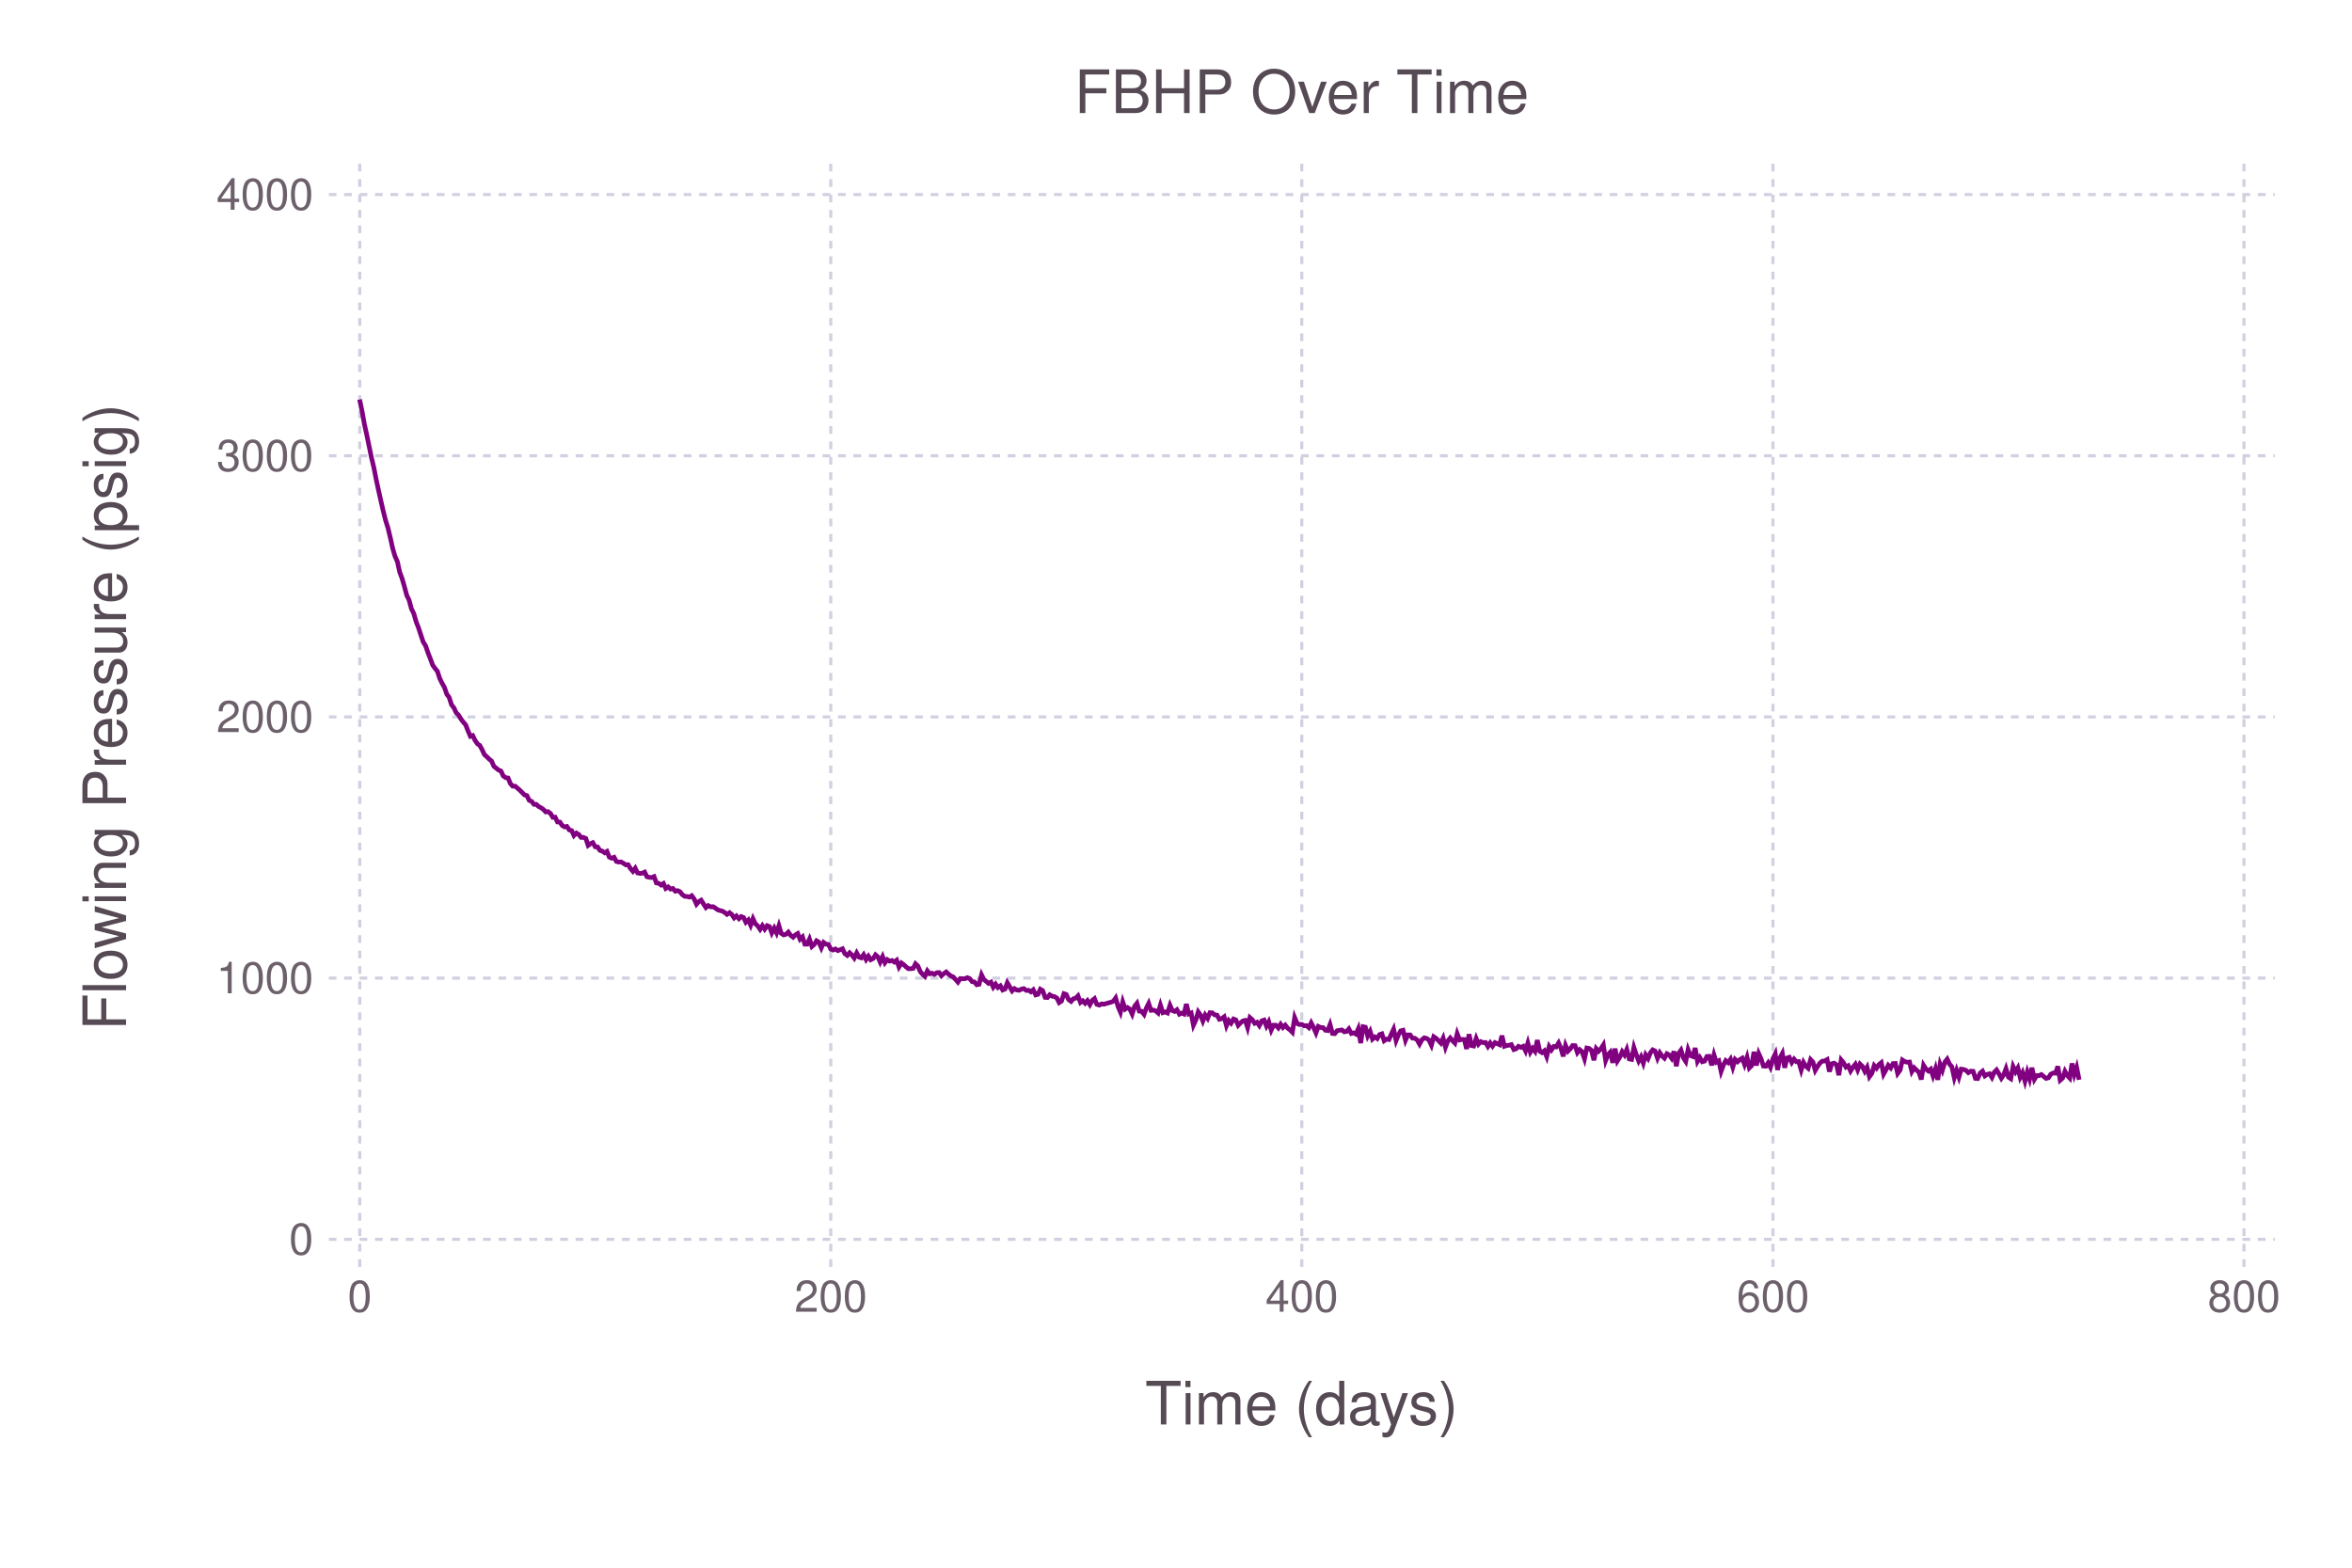
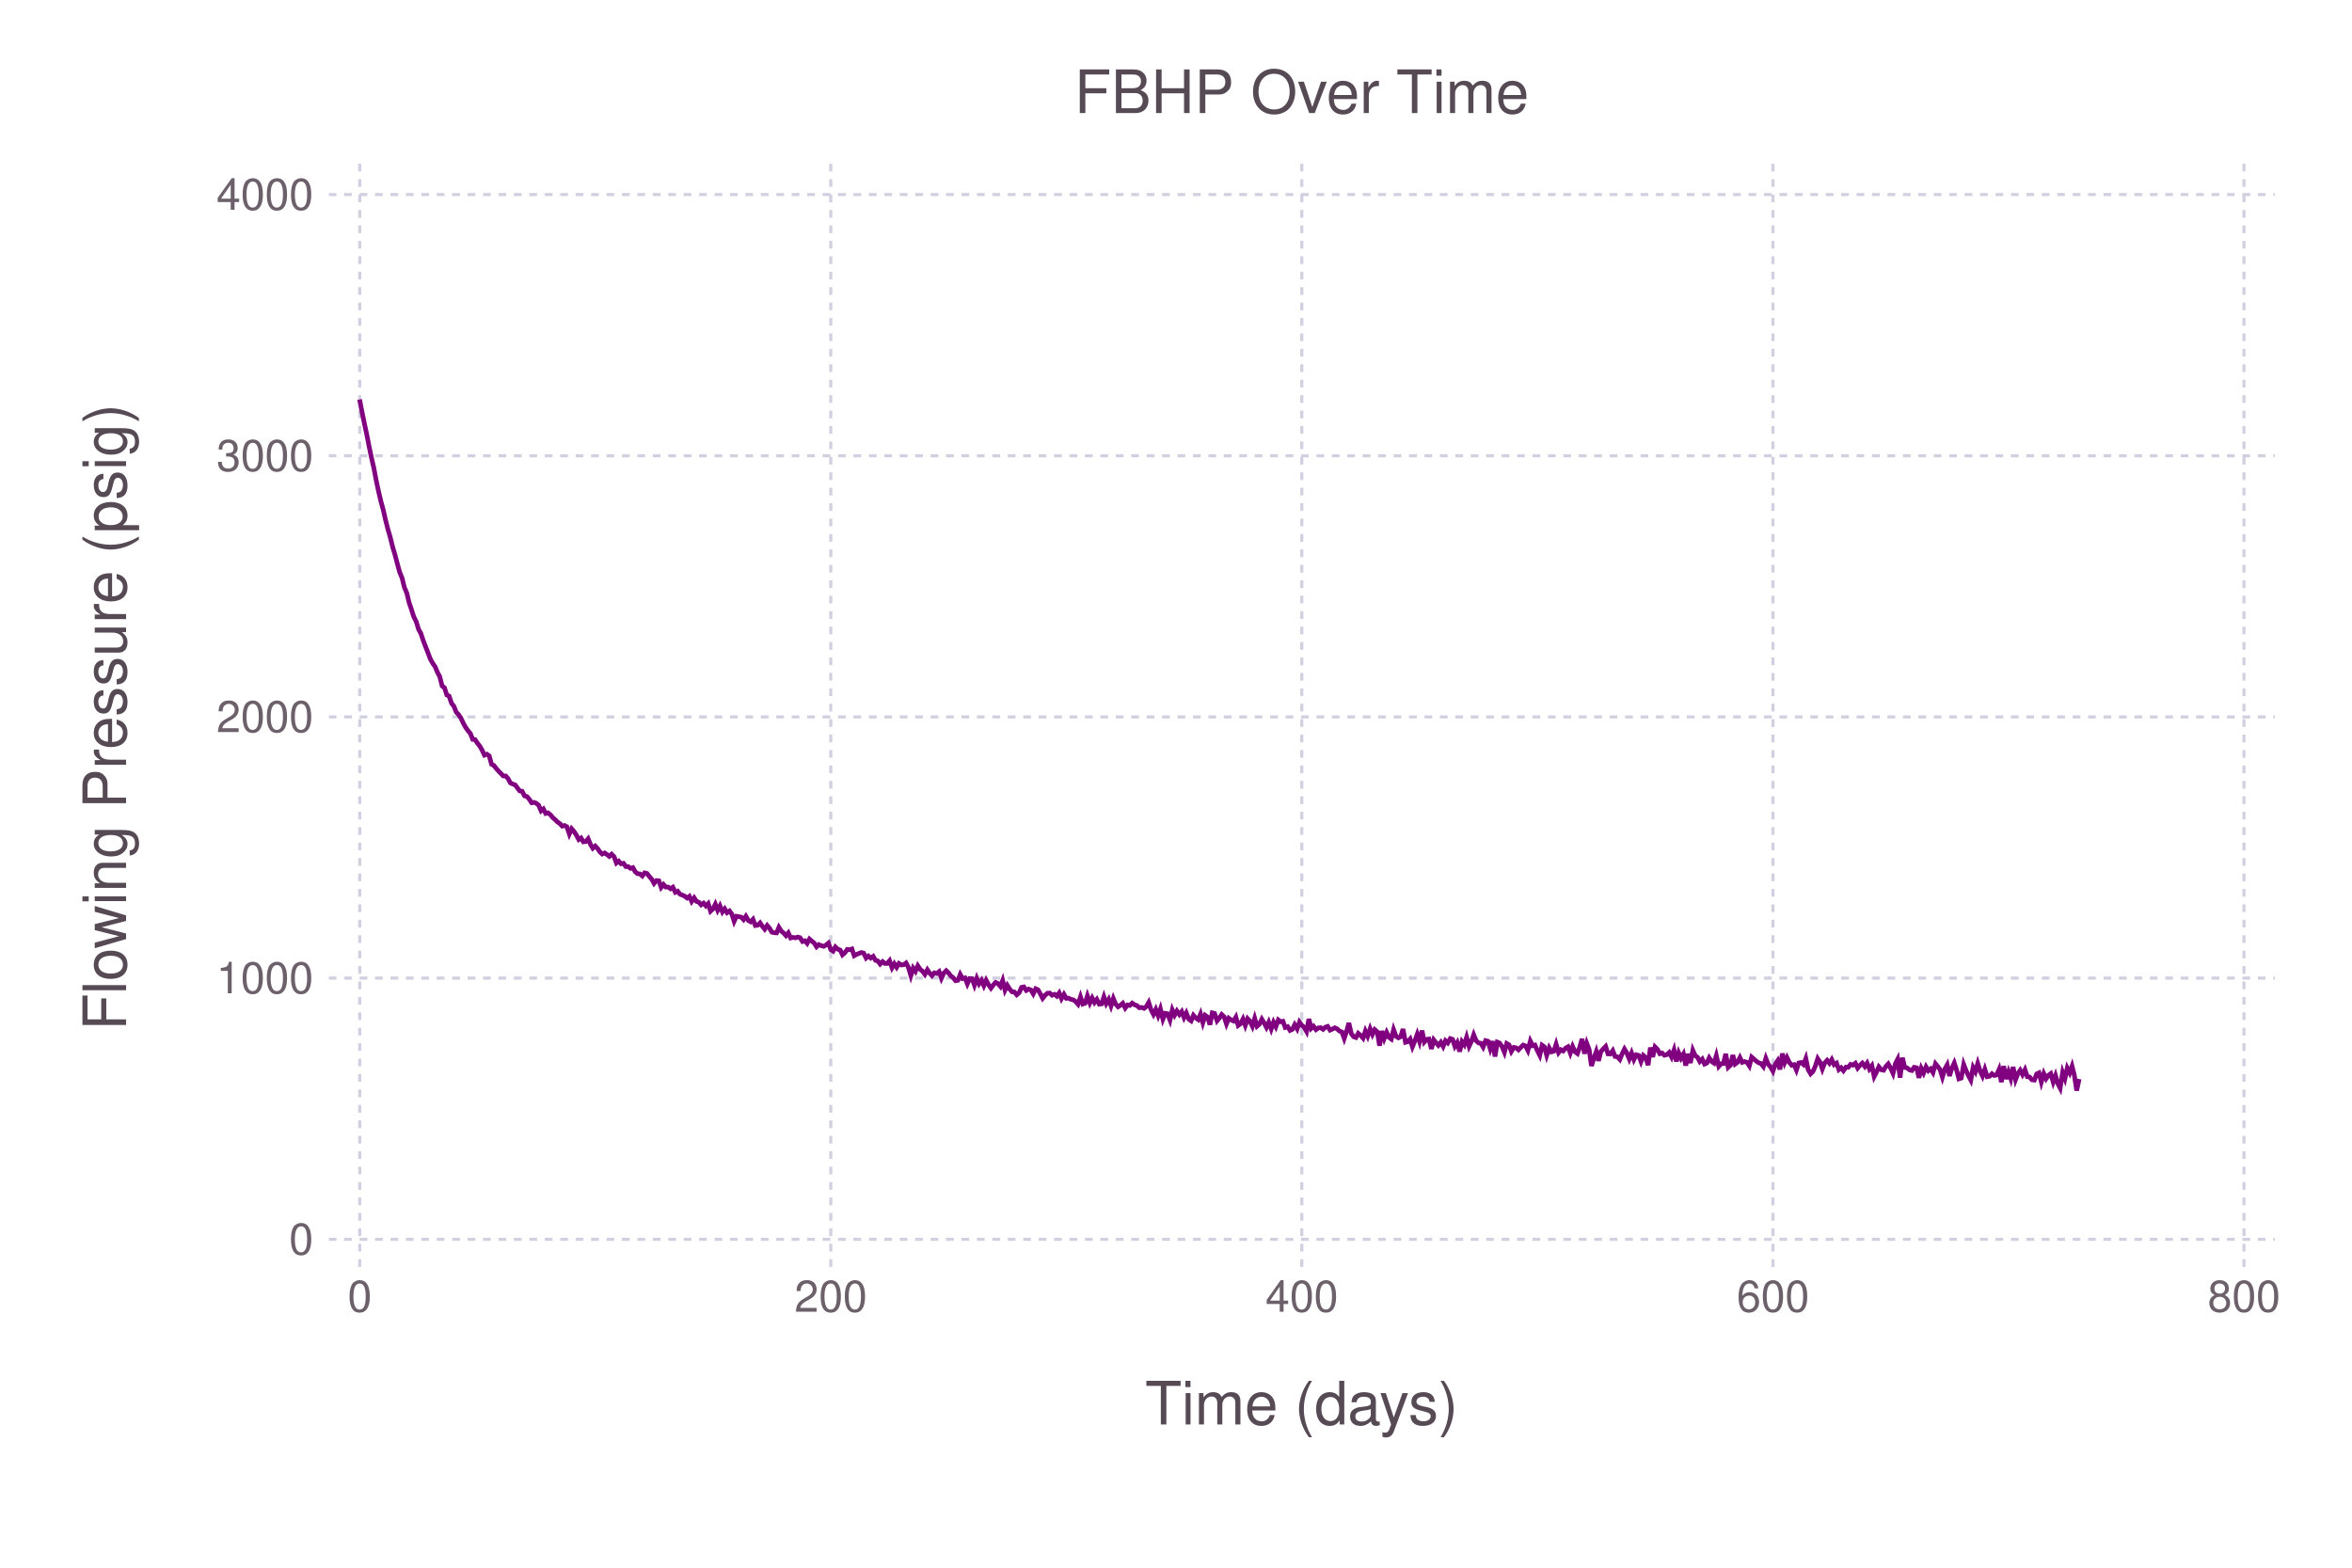
<svg xmlns="http://www.w3.org/2000/svg" version="1.2" width="152.4mm" height="101.6mm" viewBox="0 0 152.4 101.6" stroke="none" fill="#000000" stroke-width="0.3" font-size="3.88">
  <defs>
    <marker id="arrow" markerWidth="15" markerHeight="7" refX="5" refY="3.5" orient="auto" markerUnits="strokeWidth">
      <path d="M0,0 L15,3.5 L0,7 z" stroke="context-stroke" fill="context-stroke" />
    </marker>
  </defs>
-   <g class="plotroot xscalable yscalable" id="img-7dd51940-1">
-     <g font-size="3.88" font-family="'PT Sans','Helvetica Neue','Helvetica',sans-serif" fill="#564A55" stroke="#000000" stroke-opacity="0.000" id="img-7dd51940-2">
+   <g class="plotroot xscalable yscalable" id="img-c1b33ab3-1">
+     <g font-size="3.88" font-family="'PT Sans','Helvetica Neue','Helvetica',sans-serif" fill="#564A55" stroke="#000000" stroke-opacity="0.000" id="img-c1b33ab3-2">
      <g transform="translate(84.35,89.99)">
        <g class="primitive">
          <text text-anchor="middle" dy="0.6em">Time (days)</text>
        </g>
      </g>
    </g>
-     <g class="guide xlabels" font-size="2.82" font-family="'PT Sans Caption','Helvetica Neue','Helvetica',sans-serif" fill="#6C606B" id="img-7dd51940-3">
+     <g class="guide xlabels" font-size="2.82" font-family="'PT Sans Caption','Helvetica Neue','Helvetica',sans-serif" fill="#6C606B" id="img-c1b33ab3-3">
      <g transform="translate(23.31,83.32)">
        <g class="primitive">
          <text text-anchor="middle" dy="0.6em">0</text>
        </g>
      </g>
      <g transform="translate(53.83,83.32)">
        <g class="primitive">
          <text text-anchor="middle" dy="0.6em">200</text>
        </g>
      </g>
      <g transform="translate(84.35,83.32)">
        <g class="primitive">
          <text text-anchor="middle" dy="0.6em">400</text>
        </g>
      </g>
      <g transform="translate(114.88,83.32)">
        <g class="primitive">
          <text text-anchor="middle" dy="0.6em">600</text>
        </g>
      </g>
      <g transform="translate(145.4,83.32)">
        <g class="primitive">
          <text text-anchor="middle" dy="0.6em">800</text>
        </g>
      </g>
    </g>
-     <g clip-path="url(#img-7dd51940-4)">
-       <g id="img-7dd51940-5">
-         <g pointer-events="visible" fill="#000000" fill-opacity="0.000" stroke="#000000" stroke-opacity="0.000" class="guide background" id="img-7dd51940-6">
-           <g transform="translate(84.35,46.46)" id="img-7dd51940-7">
+     <g clip-path="url(#img-c1b33ab3-4)">
+       <g id="img-c1b33ab3-5">
+         <g pointer-events="visible" fill="#000000" fill-opacity="0.000" stroke="#000000" stroke-opacity="0.000" class="guide background" id="img-c1b33ab3-6">
+           <g transform="translate(84.35,46.46)" id="img-c1b33ab3-7">
            <path d="M-63.05,-35.85 L 63.05 -35.85 63.05 35.85 -63.05 35.85 z" class="primitive" />
          </g>
        </g>
-         <g class="guide ygridlines xfixed" stroke-dasharray="0.5,0.5" stroke-width="0.2" stroke="#D0D0E0" id="img-7dd51940-8">
-           <g transform="translate(84.35,80.32)" id="img-7dd51940-9">
+         <g class="guide ygridlines xfixed" stroke-dasharray="0.5,0.5" stroke-width="0.2" stroke="#D0D0E0" id="img-c1b33ab3-8">
+           <g transform="translate(84.35,80.32)" id="img-c1b33ab3-9">
            <path fill="none" d="M-63.05,0 L 63.05 0" class="primitive" />
          </g>
-           <g transform="translate(84.35,63.39)" id="img-7dd51940-10">
+           <g transform="translate(84.35,63.39)" id="img-c1b33ab3-10">
            <path fill="none" d="M-63.05,0 L 63.05 0" class="primitive" />
          </g>
-           <g transform="translate(84.35,46.46)" id="img-7dd51940-11">
+           <g transform="translate(84.35,46.46)" id="img-c1b33ab3-11">
            <path fill="none" d="M-63.05,0 L 63.05 0" class="primitive" />
          </g>
-           <g transform="translate(84.35,29.54)" id="img-7dd51940-12">
+           <g transform="translate(84.35,29.54)" id="img-c1b33ab3-12">
            <path fill="none" d="M-63.05,0 L 63.05 0" class="primitive" />
          </g>
-           <g transform="translate(84.35,12.61)" id="img-7dd51940-13">
+           <g transform="translate(84.35,12.61)" id="img-c1b33ab3-13">
            <path fill="none" d="M-63.05,0 L 63.05 0" class="primitive" />
          </g>
        </g>
-         <g class="guide xgridlines yfixed" stroke-dasharray="0.5,0.5" stroke-width="0.2" stroke="#D0D0E0" id="img-7dd51940-14">
-           <g transform="translate(23.31,46.46)" id="img-7dd51940-15">
+         <g class="guide xgridlines yfixed" stroke-dasharray="0.5,0.5" stroke-width="0.2" stroke="#D0D0E0" id="img-c1b33ab3-14">
+           <g transform="translate(23.31,46.46)" id="img-c1b33ab3-15">
            <path fill="none" d="M0,-35.85 L 0 35.85" class="primitive" />
          </g>
-           <g transform="translate(53.83,46.46)" id="img-7dd51940-16">
+           <g transform="translate(53.83,46.46)" id="img-c1b33ab3-16">
            <path fill="none" d="M0,-35.85 L 0 35.85" class="primitive" />
          </g>
-           <g transform="translate(84.35,46.46)" id="img-7dd51940-17">
+           <g transform="translate(84.35,46.46)" id="img-c1b33ab3-17">
            <path fill="none" d="M0,-35.85 L 0 35.85" class="primitive" />
          </g>
-           <g transform="translate(114.88,46.46)" id="img-7dd51940-18">
+           <g transform="translate(114.88,46.46)" id="img-c1b33ab3-18">
            <path fill="none" d="M0,-35.85 L 0 35.85" class="primitive" />
          </g>
-           <g transform="translate(145.4,46.46)" id="img-7dd51940-19">
+           <g transform="translate(145.4,46.46)" id="img-c1b33ab3-19">
            <path fill="none" d="M0,-35.85 L 0 35.85" class="primitive" />
          </g>
        </g>
-         <g class="plotpanel" id="img-7dd51940-20">
-           <g stroke-width="0.3" fill="#000000" fill-opacity="0.000" class="geometry" id="img-7dd51940-21">
-             <g class="color_RGB{N0f8}(0.502,0.0,0.502)" stroke-dasharray="none" stroke="#800080" id="img-7dd51940-22">
-               <g transform="translate(79.01,62.85)" id="img-7dd51940-23">
-                 <path fill="none" d="M-55.71,-36.96 L -55.55 -36.2 -55.4 -35.36 -55.25 -34.69 -55.1 -33.96 -54.94 -33.19 -54.79 -32.57 -54.64 -31.8 -54.48 -31.06 -54.33 -30.39 -54.18 -29.74 -54.03 -29.14 -53.87 -28.63 -53.72 -28.01 -53.57 -27.33 -53.42 -26.81 -53.26 -26.45 -53.11 -25.77 -52.96 -25.37 -52.81 -24.85 -52.65 -24.26 -52.5 -23.95 -52.35 -23.39 -52.2 -23.09 -52.04 -22.54 -51.89 -22.16 -51.74 -21.7 -51.59 -21.25 -51.43 -20.99 -51.28 -20.55 -51.13 -20.17 -50.97 -19.74 -50.82 -19.53 -50.67 -19.35 -50.52 -18.89 -50.36 -18.56 -50.21 -18.3 -50.06 -17.86 -49.91 -17.66 -49.75 -17.17 -49.6 -16.98 -49.45 -16.66 -49.3 -16.51 -49.14 -16.25 -48.99 -16.05 -48.84 -15.88 -48.69 -15.5 -48.53 -15.13 -48.38 -15.18 -48.23 -14.87 -48.07 -14.64 -47.92 -14.54 -47.77 -14.26 -47.62 -13.94 -47.46 -13.8 -47.31 -13.65 -47.16 -13.53 -47.01 -13.19 -46.85 -13.06 -46.7 -12.94 -46.55 -12.88 -46.4 -12.56 -46.24 -12.45 -46.09 -12.43 -45.94 -12.07 -45.79 -11.9 -45.63 -11.9 -45.48 -11.77 -45.33 -11.64 -45.18 -11.49 -45.02 -11.33 -44.87 -11.29 -44.72 -10.98 -44.56 -10.91 -44.41 -10.72 -44.26 -10.72 -44.11 -10.58 -43.95 -10.5 -43.8 -10.39 -43.65 -10.23 -43.5 -10.25 -43.34 -10.13 -43.19 -9.88 -43.04 -9.89 -42.89 -9.58 -42.73 -9.57 -42.58 -9.35 -42.43 -9.26 -42.28 -9.29 -42.12 -9.06 -41.97 -9.02 -41.82 -8.7 -41.66 -8.86 -41.51 -8.77 -41.36 -8.58 -41.21 -8.58 -41.05 -8.51 -40.9 -8.06 -40.75 -8.17 -40.6 -8.24 -40.44 -7.97 -40.29 -7.96 -40.14 -7.74 -39.99 -7.69 -39.83 -7.58 -39.68 -7.67 -39.53 -7.3 -39.38 -7.23 -39.22 -7.29 -39.07 -7.02 -38.92 -6.98 -38.77 -6.99 -38.61 -6.9 -38.46 -6.8 -38.31 -6.81 -38.15 -6.55 -38 -6.38 -37.85 -6.58 -37.7 -6.28 -37.54 -6.24 -37.39 -6.26 -37.24 -6.33 -37.09 -6.03 -36.93 -5.99 -36.78 -5.98 -36.63 -6.04 -36.48 -5.63 -36.32 -5.6 -36.17 -5.49 -36.02 -5.59 -35.87 -5.27 -35.71 -5.37 -35.56 -5.23 -35.41 -5.27 -35.25 -5.09 -35.1 -5.13 -34.95 -5.06 -34.8 -4.87 -34.64 -4.76 -34.49 -4.75 -34.34 -4.71 -34.19 -4.8 -34.03 -4.59 -33.88 -4.25 -33.73 -4.42 -33.58 -4.51 -33.42 -4.26 -33.27 -4.03 -33.12 -4.16 -32.97 -4.08 -32.81 -4.09 -32.66 -4 -32.51 -3.89 -32.36 -3.84 -32.2 -3.8 -32.05 -3.71 -31.9 -3.59 -31.74 -3.7 -31.59 -3.58 -31.44 -3.36 -31.29 -3.49 -31.13 -3.31 -30.98 -3.45 -30.83 -3.39 -30.68 -3.08 -30.52 -3.23 -30.37 -2.89 -30.22 -3.31 -30.07 -2.99 -29.91 -2.84 -29.76 -2.62 -29.61 -2.86 -29.46 -2.63 -29.3 -2.86 -29.15 -2.8 -29 -2.39 -28.84 -2.7 -28.69 -2.39 -28.54 -2.85 -28.39 -2.36 -28.23 -2.26 -28.08 -2.3 -27.93 -2.44 -27.78 -2.23 -27.62 -2.11 -27.47 -2.26 -27.32 -2.35 -27.17 -1.98 -27.01 -2.13 -26.86 -1.66 -26.71 -1.66 -26.56 -1.99 -26.4 -1.51 -26.25 -1.64 -26.1 -1.88 -25.95 -1.79 -25.79 -1.42 -25.64 -1.77 -25.49 -1.66 -25.33 -1.64 -25.18 -1.34 -25.03 -1.28 -24.88 -1.35 -24.72 -1.24 -24.57 -1.3 -24.42 -1.36 -24.27 -1.05 -24.11 -0.93 -23.96 -1.1 -23.81 -0.96 -23.66 -0.76 -23.5 -1.09 -23.35 -0.82 -23.2 -0.77 -23.05 -0.98 -22.89 -0.66 -22.74 -0.88 -22.59 -0.65 -22.43 -0.73 -22.28 -0.97 -22.13 -0.84 -21.98 -0.5 -21.82 -0.85 -21.67 -0.46 -21.52 -0.66 -21.37 -0.56 -21.21 -0.6 -21.06 -0.5 -20.91 -0.62 -20.76 -0.18 -20.6 -0.44 -20.45 -0.33 -20.3 -0.19 -20.15 -0.07 -19.99 -0.07 -19.84 -0.09 -19.69 -0.39 -19.54 -0.25 -19.38 0.12 -19.23 0.29 -19.08 0.43 -18.92 0.07 -18.77 0.26 -18.62 0.22 -18.47 0.3 -18.31 0.19 -18.16 0.18 -18.01 0.39 -17.86 0.25 -17.7 0.14 -17.55 0.28 -17.4 0.4 -17.25 0.46 -17.09 0.63 -16.94 0.8 -16.79 0.57 -16.64 0.58 -16.48 0.58 -16.33 0.51 -16.18 0.57 -16.02 0.77 -15.87 0.79 -15.72 0.97 -15.57 0.94 -15.41 0.33 -15.26 0.63 -15.11 0.75 -14.96 0.88 -14.8 0.8 -14.65 1.13 -14.5 0.93 -14.35 1.15 -14.19 1.04 -14.04 1.31 -13.89 1.25 -13.74 0.84 -13.58 1.11 -13.43 1.37 -13.28 1.22 -13.13 1.31 -12.97 1.33 -12.82 1.25 -12.67 1.22 -12.51 1.34 -12.36 1.33 -12.21 1.43 -12.06 1.3 -11.9 1.63 -11.75 1.59 -11.6 1.26 -11.45 1.35 -11.29 1.79 -11.14 1.8 -10.99 1.62 -10.84 1.71 -10.68 1.74 -10.53 1.83 -10.38 2.13 -10.23 2.03 -10.07 1.55 -9.92 1.6 -9.77 1.93 -9.61 2.05 -9.46 1.88 -9.31 1.84 -9.16 1.69 -9 2.12 -8.85 2.01 -8.7 2.17 -8.55 2 -8.39 2.26 -8.24 1.99 -8.09 1.87 -7.94 2.24 -7.78 2.29 -7.63 2.21 -7.48 2.23 -7.33 2.19 -7.17 2.14 -7.02 2.1 -6.87 2.04 -6.72 1.83 -6.56 2.4 -6.41 2.75 -6.26 2.08 -6.1 2.55 -5.95 2.45 -5.8 2.55 -5.65 2.87 -5.49 2.36 -5.34 2.17 -5.19 2.68 -5.04 2.69 -4.88 2.89 -4.73 2.48 -4.58 2.18 -4.43 2.63 -4.27 2.61 -4.12 2.67 -3.97 2.8 -3.82 2.29 -3.66 2.78 -3.51 2.73 -3.36 2.8 -3.2 2.3 -3.05 2.64 -2.9 2.7 -2.75 2.59 -2.59 2.88 -2.44 2.81 -2.29 2.87 -2.14 2.22 -1.98 2.86 -1.83 2.8 -1.68 3.59 -1.53 3.27 -1.37 2.73 -1.22 2.94 -1.07 3.32 -0.92 2.93 -0.76 3.15 -0.61 2.78 -0.46 2.79 -0.31 2.92 -0.15 2.94 0 3.21 0.15 3.17 0.31 3.05 0.46 3.63 0.61 3.29 0.76 3.46 0.92 3.19 1.07 3.25 1.22 3.6 1.37 3.44 1.53 3.31 1.68 3.28 1.83 3.75 1.98 3.1 2.14 3.24 2.29 3.47 2.44 3.4 2.59 3.62 2.75 3.31 2.9 3.26 3.05 3.65 3.2 3.37 3.36 3.91 3.51 3.59 3.66 3.59 3.82 3.77 3.97 3.53 4.12 3.74 4.27 3.59 4.43 3.79 4.58 3.9 4.73 4.05 4.88 3.1 5.04 3.48 5.19 3.55 5.34 3.54 5.49 3.63 5.65 3.62 5.8 3.75 5.95 3.44 6.1 3.73 6.26 4.09 6.41 3.67 6.56 3.74 6.72 3.75 6.87 3.92 7.02 3.94 7.17 3.55 7.33 4.13 7.48 4.14 7.63 3.95 7.78 3.92 7.94 3.9 8.09 4.02 8.24 4 8.39 3.83 8.55 4.13 8.7 4.09 8.85 4.17 9 3.83 9.16 4.75 9.31 3.69 9.46 3.72 9.61 4.29 9.77 3.99 9.92 4.49 10.07 4.35 10.23 4.46 10.38 4.2 10.53 4.15 10.68 4.6 10.84 4.49 10.99 4.52 11.14 4.17 11.29 3.85 11.45 4.59 11.6 4.22 11.75 3.96 11.9 3.92 12.06 4.57 12.21 4.22 12.36 4.22 12.51 4.43 12.67 4.44 12.82 4.55 12.97 4.82 13.13 4.53 13.28 4.41 13.43 4.45 13.58 4.55 13.74 4.89 13.89 4.34 14.04 4.44 14.19 4.58 14.35 4.75 14.5 4.43 14.65 5.02 14.8 4.62 14.96 4.42 15.11 4.6 15.26 4.75 15.41 4.14 15.57 4.55 15.72 4.51 15.87 4.52 16.02 5.13 16.18 4.18 16.33 4.91 16.48 4.94 16.64 4.45 16.79 4.82 16.94 4.66 17.09 4.72 17.25 4.71 17.4 4.97 17.55 4.74 17.7 4.95 17.86 4.72 18.01 4.79 18.16 4.86 18.31 4.27 18.47 4.96 18.62 4.91 18.77 4.89 18.92 4.85 19.08 5.17 19.23 5.12 19.38 4.96 19.54 5.03 19.69 4.96 19.84 5.26 19.99 4.75 20.15 5.34 20.3 5.09 20.45 5.28 20.6 4.56 20.76 5.28 20.91 5.37 21.06 5.25 21.21 5.63 21.37 4.97 21.52 5.19 21.67 4.97 21.82 5 21.98 4.74 22.13 5.08 22.28 5.61 22.43 4.9 22.59 5.27 22.74 5.12 22.89 4.91 23.05 4.92 23.2 5.37 23.35 5.18 23.5 5.31 23.66 5.77 23.81 5.07 23.96 5.1 24.11 5.22 24.27 5.86 24.42 5.11 24.57 5.28 24.72 5.12 24.88 4.87 25.03 5.88 25.18 5.5 25.33 5.34 25.49 6.03 25.64 5.11 25.79 5.91 25.95 5.66 26.1 5.31 26.25 5.52 26.4 5.16 26.56 5.78 26.71 5.81 26.86 5.04 27.01 5.49 27.17 5.91 27.32 5.64 27.47 6.05 27.62 5.51 27.78 5.75 27.93 5.38 28.08 5.19 28.23 5.26 28.39 5.73 28.54 5.38 28.69 5.59 28.84 5.73 29 5.44 29.15 5.52 29.3 5.73 29.46 5.29 29.61 6.25 29.76 5.42 29.91 5.21 30.07 5.71 30.22 5.94 30.37 5.18 30.52 5.56 30.68 5.62 30.83 5.07 30.98 5.94 31.13 5.69 31.29 5.96 31.44 5.92 31.59 5.62 31.74 5.61 31.9 6.19 32.05 5.52 32.2 5.99 32.36 5.9 32.51 6.59 32.66 6.18 32.81 5.89 32.97 6.02 33.12 5.8 33.27 6.31 33.42 5.81 33.58 5.96 33.73 5.82 33.88 5.73 34.03 6.14 34.19 5.67 34.34 6.36 34.49 6.21 34.64 5.32 34.8 6.2 34.95 5.44 35.1 5.77 35.25 6.24 35.41 6.25 35.56 6.03 35.71 6.32 35.87 5.76 36.02 5.45 36.17 6.49 36.32 5.72 36.48 5.42 36.63 6.35 36.78 5.72 36.93 5.67 37.09 6.01 37.24 5.79 37.39 5.96 37.54 5.95 37.7 6.5 37.85 6 38 6.25 38.15 6.38 38.31 5.82 38.46 5.98 38.61 6.52 38.77 6.25 38.92 6.04 39.07 5.92 39.22 5.91 39.38 5.82 39.53 6.6 39.68 6.09 39.83 6.05 39.99 6.15 40.14 6.83 40.29 5.84 40.44 6.02 40.6 6.31 40.75 6.22 40.9 6.56 41.05 6.32 41.21 6.12 41.36 6.49 41.51 6.11 41.66 6.25 41.82 6.58 41.97 6.32 42.12 6.93 42.28 6.71 42.43 6.21 42.58 6.38 42.73 6.15 42.89 6.02 43.04 6.76 43.19 6.49 43.34 6.19 43.5 6.36 43.65 6.08 43.8 6.07 43.95 6.72 44.11 6.5 44.26 5.85 44.41 5.95 44.56 5.99 44.72 5.98 44.87 6.6 45.02 6.35 45.18 6.51 45.33 6.64 45.48 7.11 45.63 6.19 45.79 6.44 45.94 6.56 46.09 6.44 46.24 6.88 46.4 6.41 46.55 7.13 46.7 6.13 46.85 6.51 47.01 5.98 47.16 5.79 47.31 6.11 47.46 6.28 47.62 7 47.77 6.52 47.92 6.96 48.07 6.44 48.23 6.46 48.38 6.52 48.53 6.67 48.69 6.57 48.84 6.58 48.99 7.04 49.14 7.05 49.3 6.69 49.45 6.57 49.6 6.88 49.75 6.78 49.91 6.74 50.06 6.98 50.21 6.64 50.36 6.49 50.52 6.75 50.67 7.03 50.82 6.81 50.97 6.41 51.13 6.96 51.28 7.06 51.43 6.27 51.59 6.61 51.74 6.36 51.89 6.97 52.04 6.67 52.2 7.22 52.35 6.63 52.5 7.08 52.65 6.35 52.81 7.1 52.96 6.86 53.11 6.86 53.26 6.79 53.42 6.92 53.57 7.04 53.72 7 53.87 6.77 54.03 6.69 54.18 6.7 54.33 6.26 54.48 7.16 54.64 7.02 54.79 6.58 54.94 6.85 55.1 7.02 55.25 6.07 55.4 6.78 55.55 6.33 55.71 7.13" class="primitive" />
+         <g class="plotpanel" id="img-c1b33ab3-20">
+           <g stroke-width="0.3" fill="#000000" fill-opacity="0.000" class="geometry" id="img-c1b33ab3-21">
+             <g class="color_RGB{N0f8}(0.502,0.0,0.502)" stroke-dasharray="none" stroke="#800080" id="img-c1b33ab3-22">
+               <g transform="translate(79.01,62.87)" id="img-c1b33ab3-23">
+                 <path fill="none" d="M-55.71,-36.98 L -55.55 -36.15 -55.4 -35.43 -55.25 -34.73 -55.1 -33.97 -54.94 -33.2 -54.79 -32.56 -54.64 -31.77 -54.48 -31.02 -54.33 -30.38 -54.18 -29.84 -54.03 -29.18 -53.87 -28.55 -53.72 -28.04 -53.57 -27.43 -53.42 -26.93 -53.26 -26.32 -53.11 -25.78 -52.96 -25.42 -52.81 -24.81 -52.65 -24.43 -52.5 -23.81 -52.35 -23.37 -52.2 -22.9 -52.04 -22.58 -51.89 -22.09 -51.74 -21.82 -51.59 -21.37 -51.43 -20.95 -51.28 -20.57 -51.13 -20.17 -50.97 -19.88 -50.82 -19.67 -50.67 -19.31 -50.52 -19.03 -50.36 -18.41 -50.21 -18.3 -50.06 -17.83 -49.91 -17.76 -49.75 -17.29 -49.6 -17.1 -49.45 -16.72 -49.3 -16.56 -49.14 -16.32 -48.99 -16 -48.84 -15.73 -48.69 -15.52 -48.53 -15.33 -48.38 -14.95 -48.23 -14.94 -48.07 -14.7 -47.92 -14.51 -47.77 -14.25 -47.62 -13.93 -47.46 -13.99 -47.31 -13.88 -47.16 -13.34 -47.01 -13.26 -46.85 -13.06 -46.7 -12.89 -46.55 -12.74 -46.4 -12.58 -46.24 -12.58 -46.09 -12.41 -45.94 -12.13 -45.79 -12.06 -45.63 -12 -45.48 -11.8 -45.33 -11.61 -45.18 -11.59 -45.02 -11.29 -44.87 -11.25 -44.72 -11.08 -44.56 -10.84 -44.41 -10.87 -44.26 -10.81 -44.11 -10.69 -43.95 -10.32 -43.8 -10.44 -43.65 -10.15 -43.5 -10.19 -43.34 -10.06 -43.19 -9.88 -43.04 -9.75 -42.89 -9.6 -42.73 -9.49 -42.58 -9.33 -42.43 -9.37 -42.28 -9.29 -42.12 -8.82 -41.97 -9.16 -41.82 -8.99 -41.66 -8.74 -41.51 -8.46 -41.36 -8.56 -41.21 -8.31 -41.05 -8.33 -40.9 -8.51 -40.75 -8.15 -40.6 -7.9 -40.44 -8.04 -40.29 -7.88 -40.14 -7.66 -39.99 -7.52 -39.83 -7.59 -39.68 -7.49 -39.53 -7.37 -39.38 -7.51 -39.22 -7.35 -39.07 -6.94 -38.92 -7.06 -38.77 -6.89 -38.61 -6.92 -38.46 -6.71 -38.31 -6.71 -38.15 -6.59 -38 -6.64 -37.85 -6.37 -37.7 -6.25 -37.54 -6.23 -37.39 -6.1 -37.24 -6.3 -37.09 -6.26 -36.93 -6.06 -36.78 -5.89 -36.63 -5.62 -36.48 -5.8 -36.32 -5.79 -36.17 -5.36 -36.02 -5.55 -35.87 -5.38 -35.71 -5.38 -35.56 -5.27 -35.41 -5.37 -35.25 -5.04 -35.1 -5.11 -34.95 -4.92 -34.8 -4.86 -34.64 -4.79 -34.49 -4.67 -34.34 -4.78 -34.19 -4.45 -34.03 -4.68 -33.88 -4.45 -33.73 -4.4 -33.58 -4.23 -33.42 -4.34 -33.27 -4.16 -33.12 -4.31 -32.97 -3.82 -32.81 -3.97 -32.66 -4.27 -32.51 -3.88 -32.36 -4.16 -32.2 -3.77 -32.05 -3.97 -31.9 -3.72 -31.74 -3.83 -31.59 -3.63 -31.44 -3.16 -31.29 -3.49 -31.13 -3.46 -30.98 -3.43 -30.83 -3.27 -30.68 -3.49 -30.52 -3.21 -30.37 -3.13 -30.22 -3.29 -30.07 -2.89 -29.91 -2.91 -29.76 -3.06 -29.61 -2.84 -29.46 -2.65 -29.3 -2.89 -29.15 -2.72 -29 -2.46 -28.84 -2.42 -28.69 -2.41 -28.54 -2.77 -28.39 -2.53 -28.23 -2.4 -28.08 -2.23 -27.93 -2.41 -27.78 -2.08 -27.62 -2.12 -27.47 -2.09 -27.32 -2.14 -27.17 -2.1 -27.01 -1.85 -26.86 -1.9 -26.71 -1.73 -26.56 -2.01 -26.4 -1.87 -26.25 -1.75 -26.1 -1.51 -25.95 -1.65 -25.79 -1.58 -25.64 -1.54 -25.49 -1.62 -25.33 -1.75 -25.18 -1.33 -25.03 -1.23 -24.88 -1.5 -24.72 -1.35 -24.57 -1.3 -24.42 -0.99 -24.27 -1.12 -24.11 -1.34 -23.96 -1.32 -23.81 -1.37 -23.66 -0.93 -23.5 -1.02 -23.35 -1.08 -23.2 -1.14 -23.05 -1.1 -22.89 -0.78 -22.74 -0.91 -22.59 -0.78 -22.43 -0.89 -22.28 -0.63 -22.13 -0.59 -21.98 -0.39 -21.82 -0.55 -21.67 -0.43 -21.52 -0.43 -21.37 -0.61 -21.21 -0.15 -21.06 -0.41 -20.91 -0.18 -20.76 -0.43 -20.6 -0.33 -20.45 -0.35 -20.3 -0.46 -20.15 -0.18 -19.99 0.36 -19.84 -0.13 -19.69 0.08 -19.54 -0.28 -19.38 -0.04 -19.23 0.08 -19.08 0.28 -18.92 -0.02 -18.77 0.2 -18.62 0.36 -18.47 0.18 -18.31 0.22 -18.16 0.1 -18.01 0.53 -17.86 0.2 -17.7 0.04 -17.55 0.18 -17.4 0.38 -17.25 0.49 -17.09 0.69 -16.94 0.66 -16.79 0.28 -16.64 0.55 -16.48 0.51 -16.33 0.89 -16.18 0.55 -16.02 0.56 -15.87 0.98 -15.72 0.53 -15.57 0.89 -15.41 0.66 -15.26 1.01 -15.11 0.66 -14.96 0.94 -14.8 1.17 -14.65 0.97 -14.5 0.8 -14.35 0.87 -14.19 1.06 -14.04 0.67 -13.89 1.3 -13.74 0.99 -13.58 1.24 -13.43 1.41 -13.28 1.42 -13.13 1.6 -12.97 1.46 -12.82 1.12 -12.67 1.09 -12.51 1.32 -12.36 1.23 -12.21 1.29 -12.06 1.54 -11.9 1.21 -11.75 1.28 -11.6 1.54 -11.45 1.83 -11.29 1.63 -11.14 1.5 -10.99 1.49 -10.84 1.63 -10.68 1.57 -10.53 1.69 -10.38 1.48 -10.23 1.85 -10.07 1.57 -9.92 1.83 -9.77 1.82 -9.61 1.9 -9.46 1.93 -9.31 2.04 -9.16 2.21 -9 1.73 -8.85 2.2 -8.7 2.15 -8.55 1.67 -8.39 2.13 -8.24 1.81 -8.09 2.1 -7.94 1.9 -7.78 2.21 -7.63 2.19 -7.48 1.73 -7.33 2.17 -7.17 1.9 -7.02 2.32 -6.87 1.84 -6.72 2.2 -6.56 2.38 -6.41 2.28 -6.26 2.15 -6.1 2.46 -5.95 2.26 -5.8 2.29 -5.65 2.14 -5.49 2.25 -5.34 2.3 -5.19 2.44 -5.04 2.42 -4.88 2.48 -4.73 2.36 -4.58 2.1 -4.43 2.56 -4.27 2.87 -4.12 2.55 -3.97 2.95 -3.82 2.52 -3.66 3.18 -3.51 2.8 -3.36 2.83 -3.2 3.24 -3.05 2.58 -2.9 2.92 -2.75 2.65 -2.59 2.88 -2.44 2.69 -2.29 3.08 -2.14 2.78 -1.98 3.18 -1.83 3.29 -1.68 2.93 -1.53 3.1 -1.37 3.21 -1.22 2.85 -1.07 3.41 -0.92 2.93 -0.76 3.05 -0.61 3.54 -0.46 2.77 -0.31 2.81 -0.15 3.29 0 3.11 0.15 2.88 0.31 3.03 0.46 3.49 0.61 3.12 0.76 3.23 0.92 3.3 1.07 3.05 1.22 3.59 1.37 3.48 1.53 3.17 1.68 3.59 1.83 3.15 1.98 3.31 2.14 3.64 2.29 3.13 2.44 3.64 2.59 3.51 2.75 3.18 2.9 3.43 3.05 3.71 3.2 3.38 3.36 3.82 3.51 3.38 3.66 3.67 3.82 3.23 3.97 3.35 4.12 3.32 4.27 3.72 4.43 3.67 4.58 3.91 4.73 3.84 4.88 3.54 5.04 3.81 5.19 3.37 5.34 3.58 5.49 3.7 5.65 3.98 5.8 3.17 5.95 3.78 6.1 3.64 6.26 3.86 6.41 3.75 6.56 3.73 6.72 3.84 6.87 3.7 7.02 3.65 7.17 3.89 7.33 3.82 7.48 3.74 7.63 3.81 7.78 3.95 7.94 4.01 8.09 4.43 8.24 3.98 8.39 3.43 8.55 4.12 8.7 4.32 8.85 4.37 9 4.1 9.16 4.24 9.31 4.41 9.46 3.95 9.61 4.28 9.77 3.8 9.92 4.17 10.07 3.86 10.23 4 10.38 4.9 10.53 3.95 10.68 4.44 10.84 4.04 10.99 4.36 11.14 4.47 11.29 3.86 11.45 4.29 11.6 4.39 11.75 4.32 11.9 3.82 12.06 4.68 12.21 4.64 12.36 4.47 12.51 4.97 12.67 4.58 12.82 4.16 12.97 4.63 13.13 3.92 13.28 4.66 13.43 4.49 13.58 4.47 13.74 5.11 13.89 4.52 14.04 4.71 14.19 4.88 14.35 4.68 14.5 4.95 14.65 4.58 14.8 4.72 14.96 4.44 15.11 4.49 15.26 4.94 15.41 4.7 15.57 5.28 15.72 4.64 15.87 4.84 16.02 4.35 16.18 4.94 16.33 4.62 16.48 4.19 16.64 4.58 16.79 4.72 16.94 4.74 17.09 4.99 17.25 4.57 17.4 4.61 17.55 5.1 17.7 4.61 17.86 5.6 18.01 4.67 18.16 4.73 18.31 4.95 18.47 5.33 18.62 4.76 18.77 4.85 18.92 5.27 19.08 5.01 19.23 5.04 19.38 5.17 19.54 5 19.69 4.86 19.84 4.92 19.99 5.21 20.15 4.6 20.3 4.9 20.45 4.86 20.6 5.21 20.76 5.53 20.91 4.87 21.06 4.98 21.21 5.53 21.37 5.04 21.52 5.3 21.67 5.26 21.82 4.8 21.98 5.35 22.13 5.16 22.28 5.24 22.43 5.06 22.59 4.97 22.74 5.38 22.89 4.95 23.05 5.3 23.2 5.41 23.35 4.99 23.5 4.46 23.66 5.42 23.81 4.76 23.96 5.15 24.11 6.21 24.27 5.71 24.42 5.28 24.57 5.88 24.72 5.28 24.88 5.1 25.03 4.95 25.18 5.43 25.33 5.44 25.49 5.22 25.64 5.6 25.79 5.62 25.95 5.79 26.1 5.42 26.25 5.12 26.4 5.37 26.56 5.76 26.71 5.38 26.86 5.8 27.01 5.49 27.17 5.53 27.32 5.93 27.47 5.53 27.62 5.66 27.78 6.16 27.93 5.02 28.08 5.63 28.23 4.98 28.39 5.14 28.54 5.42 28.69 5.38 28.84 5.52 29 5.48 29.15 5.34 29.3 5.63 29.46 5.18 29.61 5.92 29.76 5.36 29.91 5.71 30.07 5.44 30.22 6.19 30.37 5.43 30.52 6.02 30.68 5.2 30.83 5.54 30.98 5.65 31.13 5.93 31.29 5.77 31.44 6.09 31.59 6.02 31.74 5.69 31.9 5.93 32.05 6.03 32.2 5.54 32.36 6.24 32.51 6.07 32.66 6.06 32.81 5.43 32.97 6.3 33.12 6.16 33.27 5.51 33.42 6.09 33.58 5.97 33.73 5.67 33.88 5.98 34.03 5.93 34.19 5.98 34.34 6.21 34.49 5.64 34.64 5.77 34.8 5.91 34.95 6.01 35.1 6.06 35.25 6.25 35.41 5.72 35.56 6.1 35.71 6.27 35.87 6.55 36.02 6.1 36.17 5.88 36.32 6.44 36.48 5.41 36.63 6 36.78 5.67 36.93 5.98 37.09 6.17 37.24 6.13 37.39 6.48 37.54 6.02 37.7 5.99 37.85 6.12 38 5.73 38.15 6.45 38.31 6.72 38.46 6.57 38.61 6.24 38.77 5.74 38.92 5.97 39.07 6.41 39.22 6.02 39.38 5.85 39.53 6.04 39.68 5.8 39.83 6.13 39.99 6.03 40.14 6.45 40.29 6.33 40.44 6.52 40.6 6.29 40.75 6.3 40.9 6.11 41.05 6.16 41.21 6.04 41.36 6.35 41.51 6.17 41.66 6.03 41.82 6.25 41.97 6.03 42.12 6.41 42.28 6.2 42.43 6.9 42.58 6.61 42.73 6.27 42.89 6.46 43.04 6.49 43.19 6.24 43.34 6.08 43.5 6.37 43.65 6.7 43.8 6.07 43.95 5.78 44.11 6.97 44.26 5.68 44.41 6.31 44.56 6.34 44.72 6.47 44.87 6.51 45.02 6.3 45.18 6.33 45.33 6.98 45.48 6.37 45.63 6.67 45.79 6.27 45.94 6.52 46.09 6.4 46.24 6.64 46.4 6.07 46.55 6.25 46.7 6.45 46.85 6.94 47.01 6.41 47.16 6.14 47.31 6.86 47.46 6.37 47.62 6.02 47.77 6.48 47.92 7.05 48.07 7 48.23 6.12 48.38 6.5 48.53 6.83 48.69 7.13 48.84 6.31 48.99 6.58 49.14 6.05 49.3 6.56 49.45 6.87 49.6 6.43 49.75 6.91 49.91 6.88 50.06 6.72 50.21 6.83 50.36 6.8 50.52 6.44 50.67 7.26 50.82 6.22 50.97 7.06 51.13 6.59 51.28 7.03 51.43 6.28 51.59 7.1 51.74 6.71 51.89 6.49 52.04 6.77 52.2 6.46 52.35 6.91 52.5 6.93 52.65 7.11 52.81 7.13 52.96 6.73 53.11 6.66 53.26 7.26 53.42 6.71 53.57 7.04 53.72 6.82 53.87 6.71 54.03 7.26 54.18 6.84 54.33 7.36 54.48 7.65 54.64 6.63 54.79 7.03 54.94 6.35 55.1 6.66 55.25 6.23 55.4 6.82 55.55 7.81 55.71 7.06" class="primitive" />
              </g>
            </g>
          </g>
        </g>
      </g>
    </g>
-     <g class="guide ylabels" font-size="2.82" font-family="'PT Sans Caption','Helvetica Neue','Helvetica',sans-serif" fill="#6C606B" id="img-7dd51940-24">
-       <g transform="translate(20.3,80.32)" id="img-7dd51940-25">
+     <g class="guide ylabels" font-size="2.82" font-family="'PT Sans Caption','Helvetica Neue','Helvetica',sans-serif" fill="#6C606B" id="img-c1b33ab3-24">
+       <g transform="translate(20.3,80.32)" id="img-c1b33ab3-25">
        <g class="primitive">
          <text text-anchor="end" dy="0.35em">0</text>
        </g>
      </g>
-       <g transform="translate(20.3,63.39)" id="img-7dd51940-26">
+       <g transform="translate(20.3,63.39)" id="img-c1b33ab3-26">
        <g class="primitive">
          <text text-anchor="end" dy="0.35em">1000</text>
        </g>
      </g>
-       <g transform="translate(20.3,46.46)" id="img-7dd51940-27">
+       <g transform="translate(20.3,46.46)" id="img-c1b33ab3-27">
        <g class="primitive">
          <text text-anchor="end" dy="0.35em">2000</text>
        </g>
      </g>
-       <g transform="translate(20.3,29.54)" id="img-7dd51940-28">
+       <g transform="translate(20.3,29.54)" id="img-c1b33ab3-28">
        <g class="primitive">
          <text text-anchor="end" dy="0.35em">3000</text>
        </g>
      </g>
-       <g transform="translate(20.3,12.61)" id="img-7dd51940-29">
+       <g transform="translate(20.3,12.61)" id="img-c1b33ab3-29">
        <g class="primitive">
          <text text-anchor="end" dy="0.35em">4000</text>
        </g>
      </g>
    </g>
-     <g font-size="3.88" font-family="'PT Sans','Helvetica Neue','Helvetica',sans-serif" fill="#564A55" stroke="#000000" stroke-opacity="0.000" id="img-7dd51940-30">
-       <g transform="translate(8.81,44.46)" id="img-7dd51940-31">
+     <g font-size="3.88" font-family="'PT Sans','Helvetica Neue','Helvetica',sans-serif" fill="#564A55" stroke="#000000" stroke-opacity="0.000" id="img-c1b33ab3-30">
+       <g transform="translate(8.81,44.46)" id="img-c1b33ab3-31">
        <g class="primitive">
          <text text-anchor="middle" dy="0.35em" transform="rotate(-90,0, 2)">Flowing Pressure (psig)</text>
        </g>
      </g>
    </g>
-     <g font-size="3.88" font-family="'PT Sans','Helvetica Neue','Helvetica',sans-serif" fill="#564A55" stroke="#000000" stroke-opacity="0.000" id="img-7dd51940-32">
-       <g transform="translate(84.35,5)" id="img-7dd51940-33">
+     <g font-size="3.88" font-family="'PT Sans','Helvetica Neue','Helvetica',sans-serif" fill="#564A55" stroke="#000000" stroke-opacity="0.000" id="img-c1b33ab3-32">
+       <g transform="translate(84.35,5)" id="img-c1b33ab3-33">
        <g class="primitive">
          <text text-anchor="middle" dy="0.6em">FBHP Over Time</text>
        </g>
      </g>
    </g>
  </g>
  <defs>
-     <clipPath id="img-7dd51940-4">
+     <clipPath id="img-c1b33ab3-4">
      <path d="M21.31,10.61 L 147.4 10.61 147.4 82.32 21.31 82.32" />
    </clipPath>
  </defs>
</svg>
